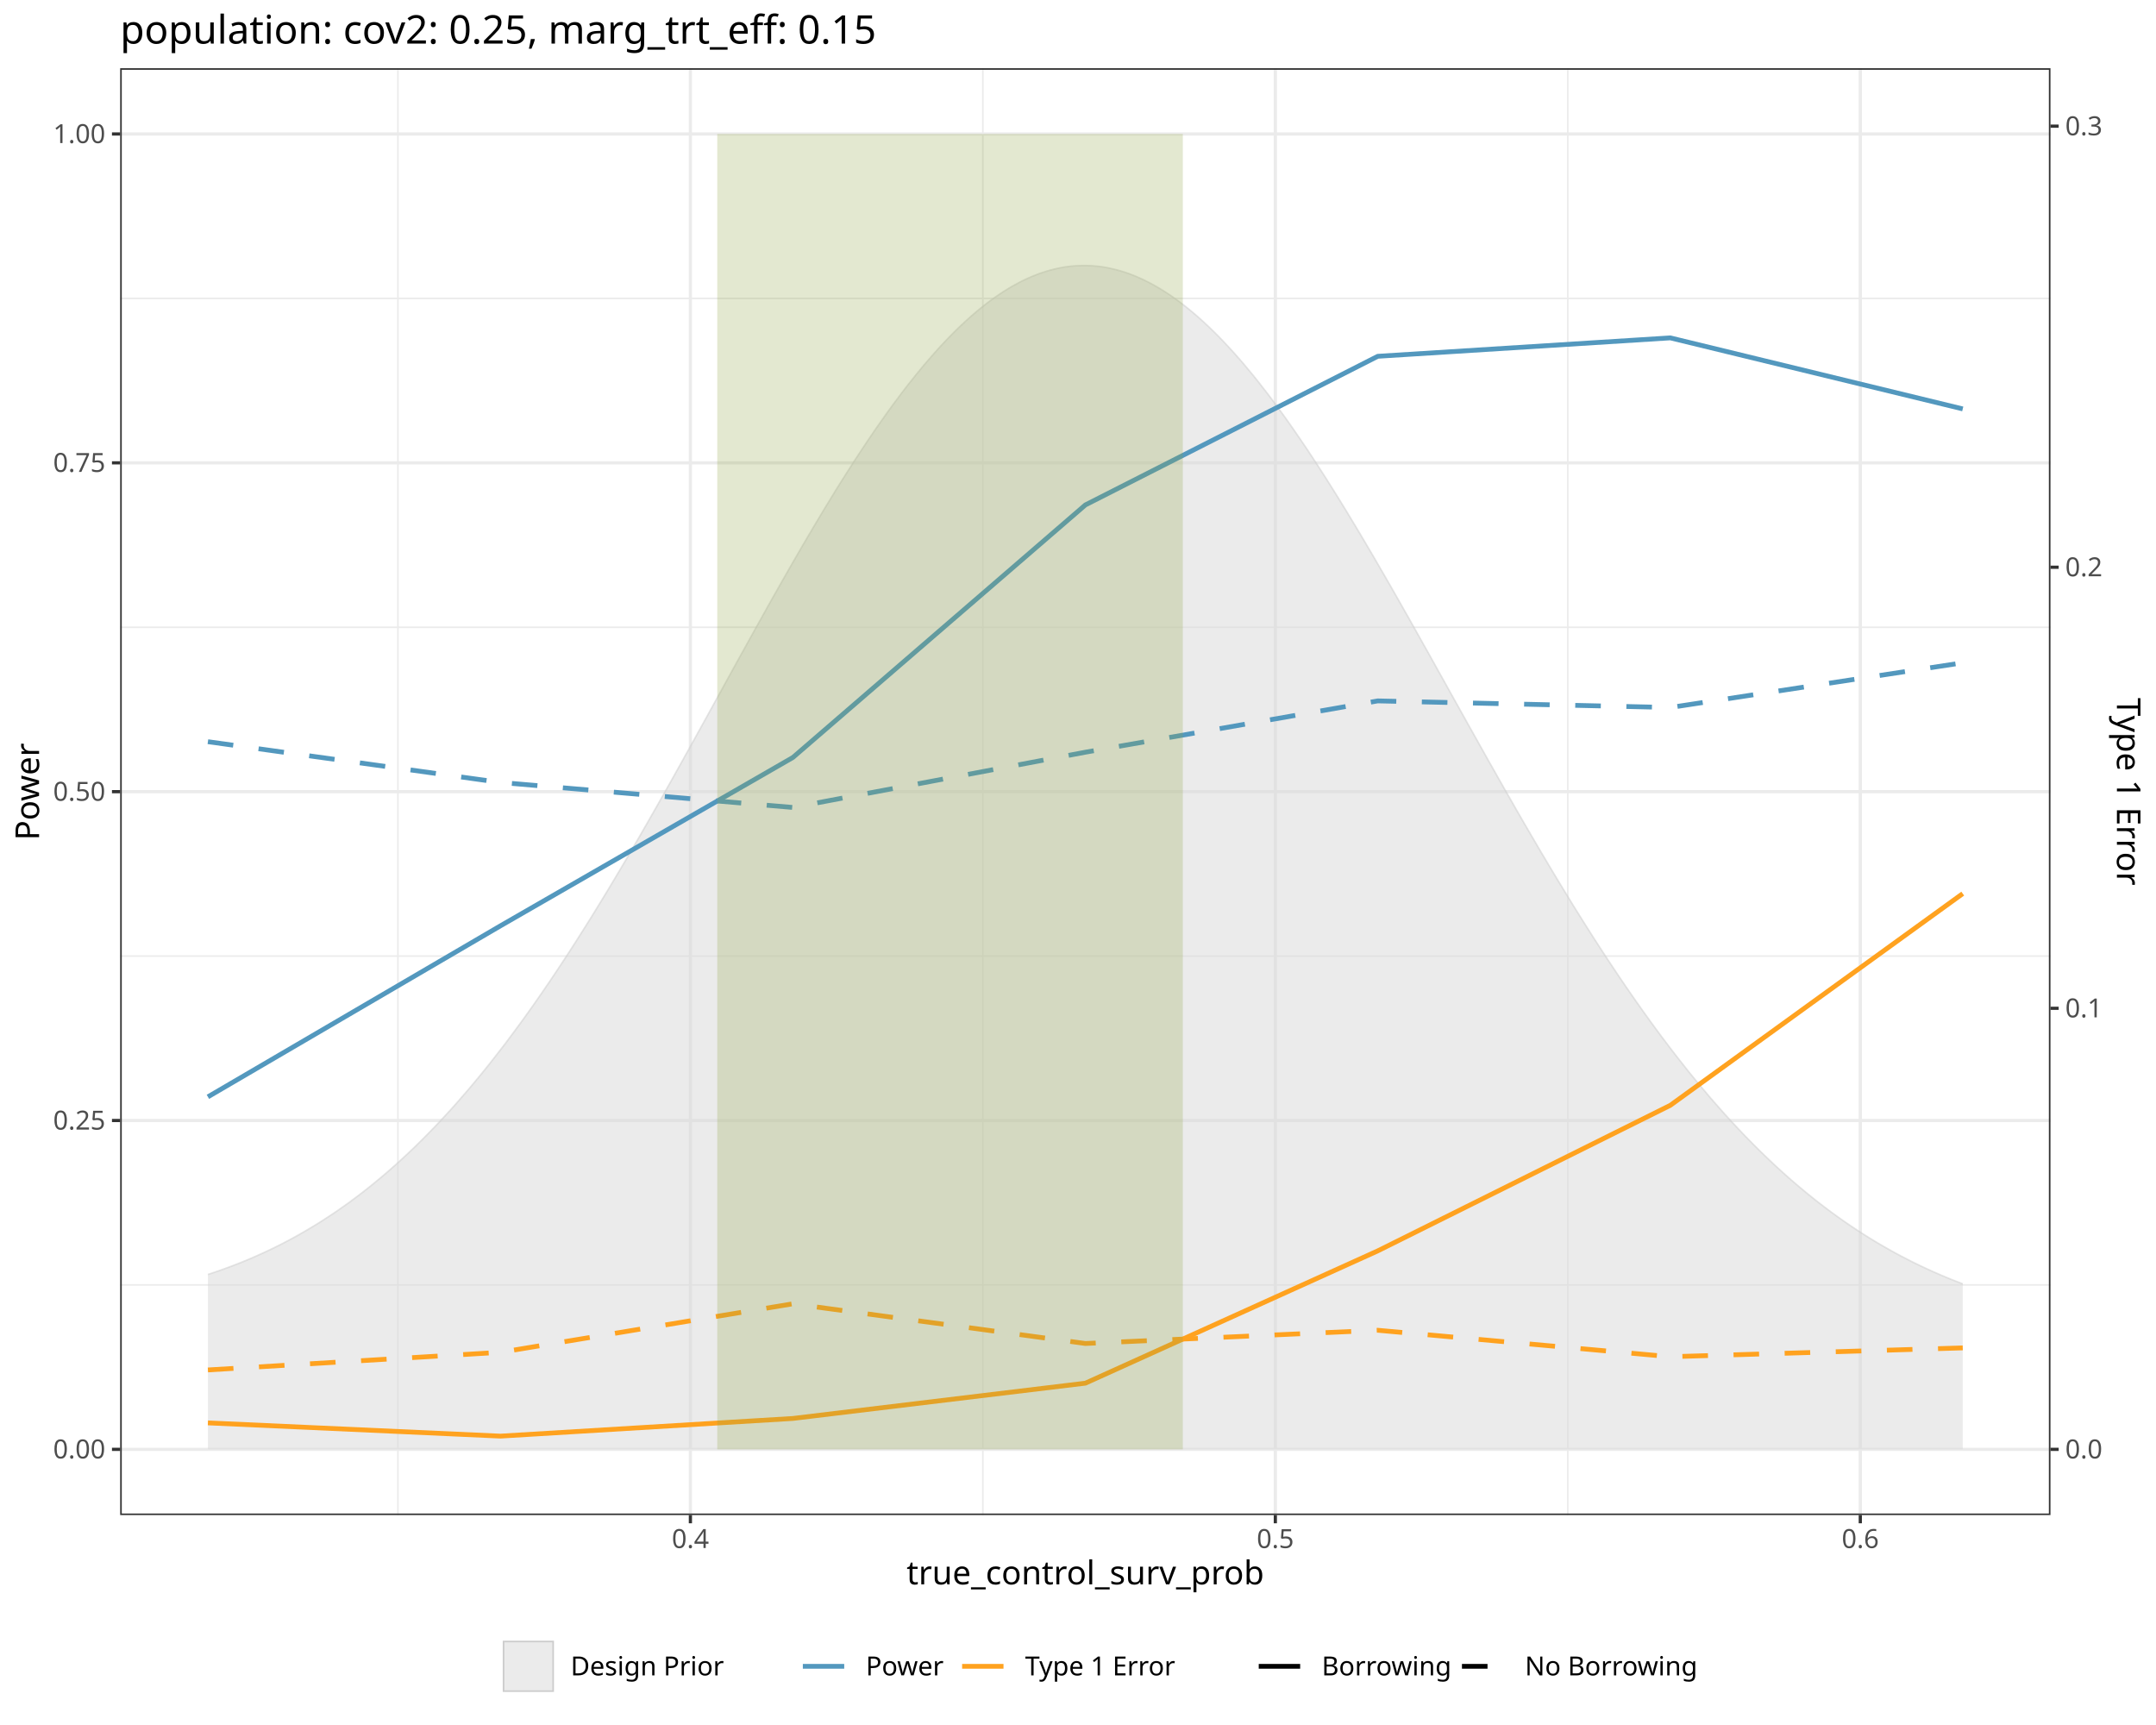
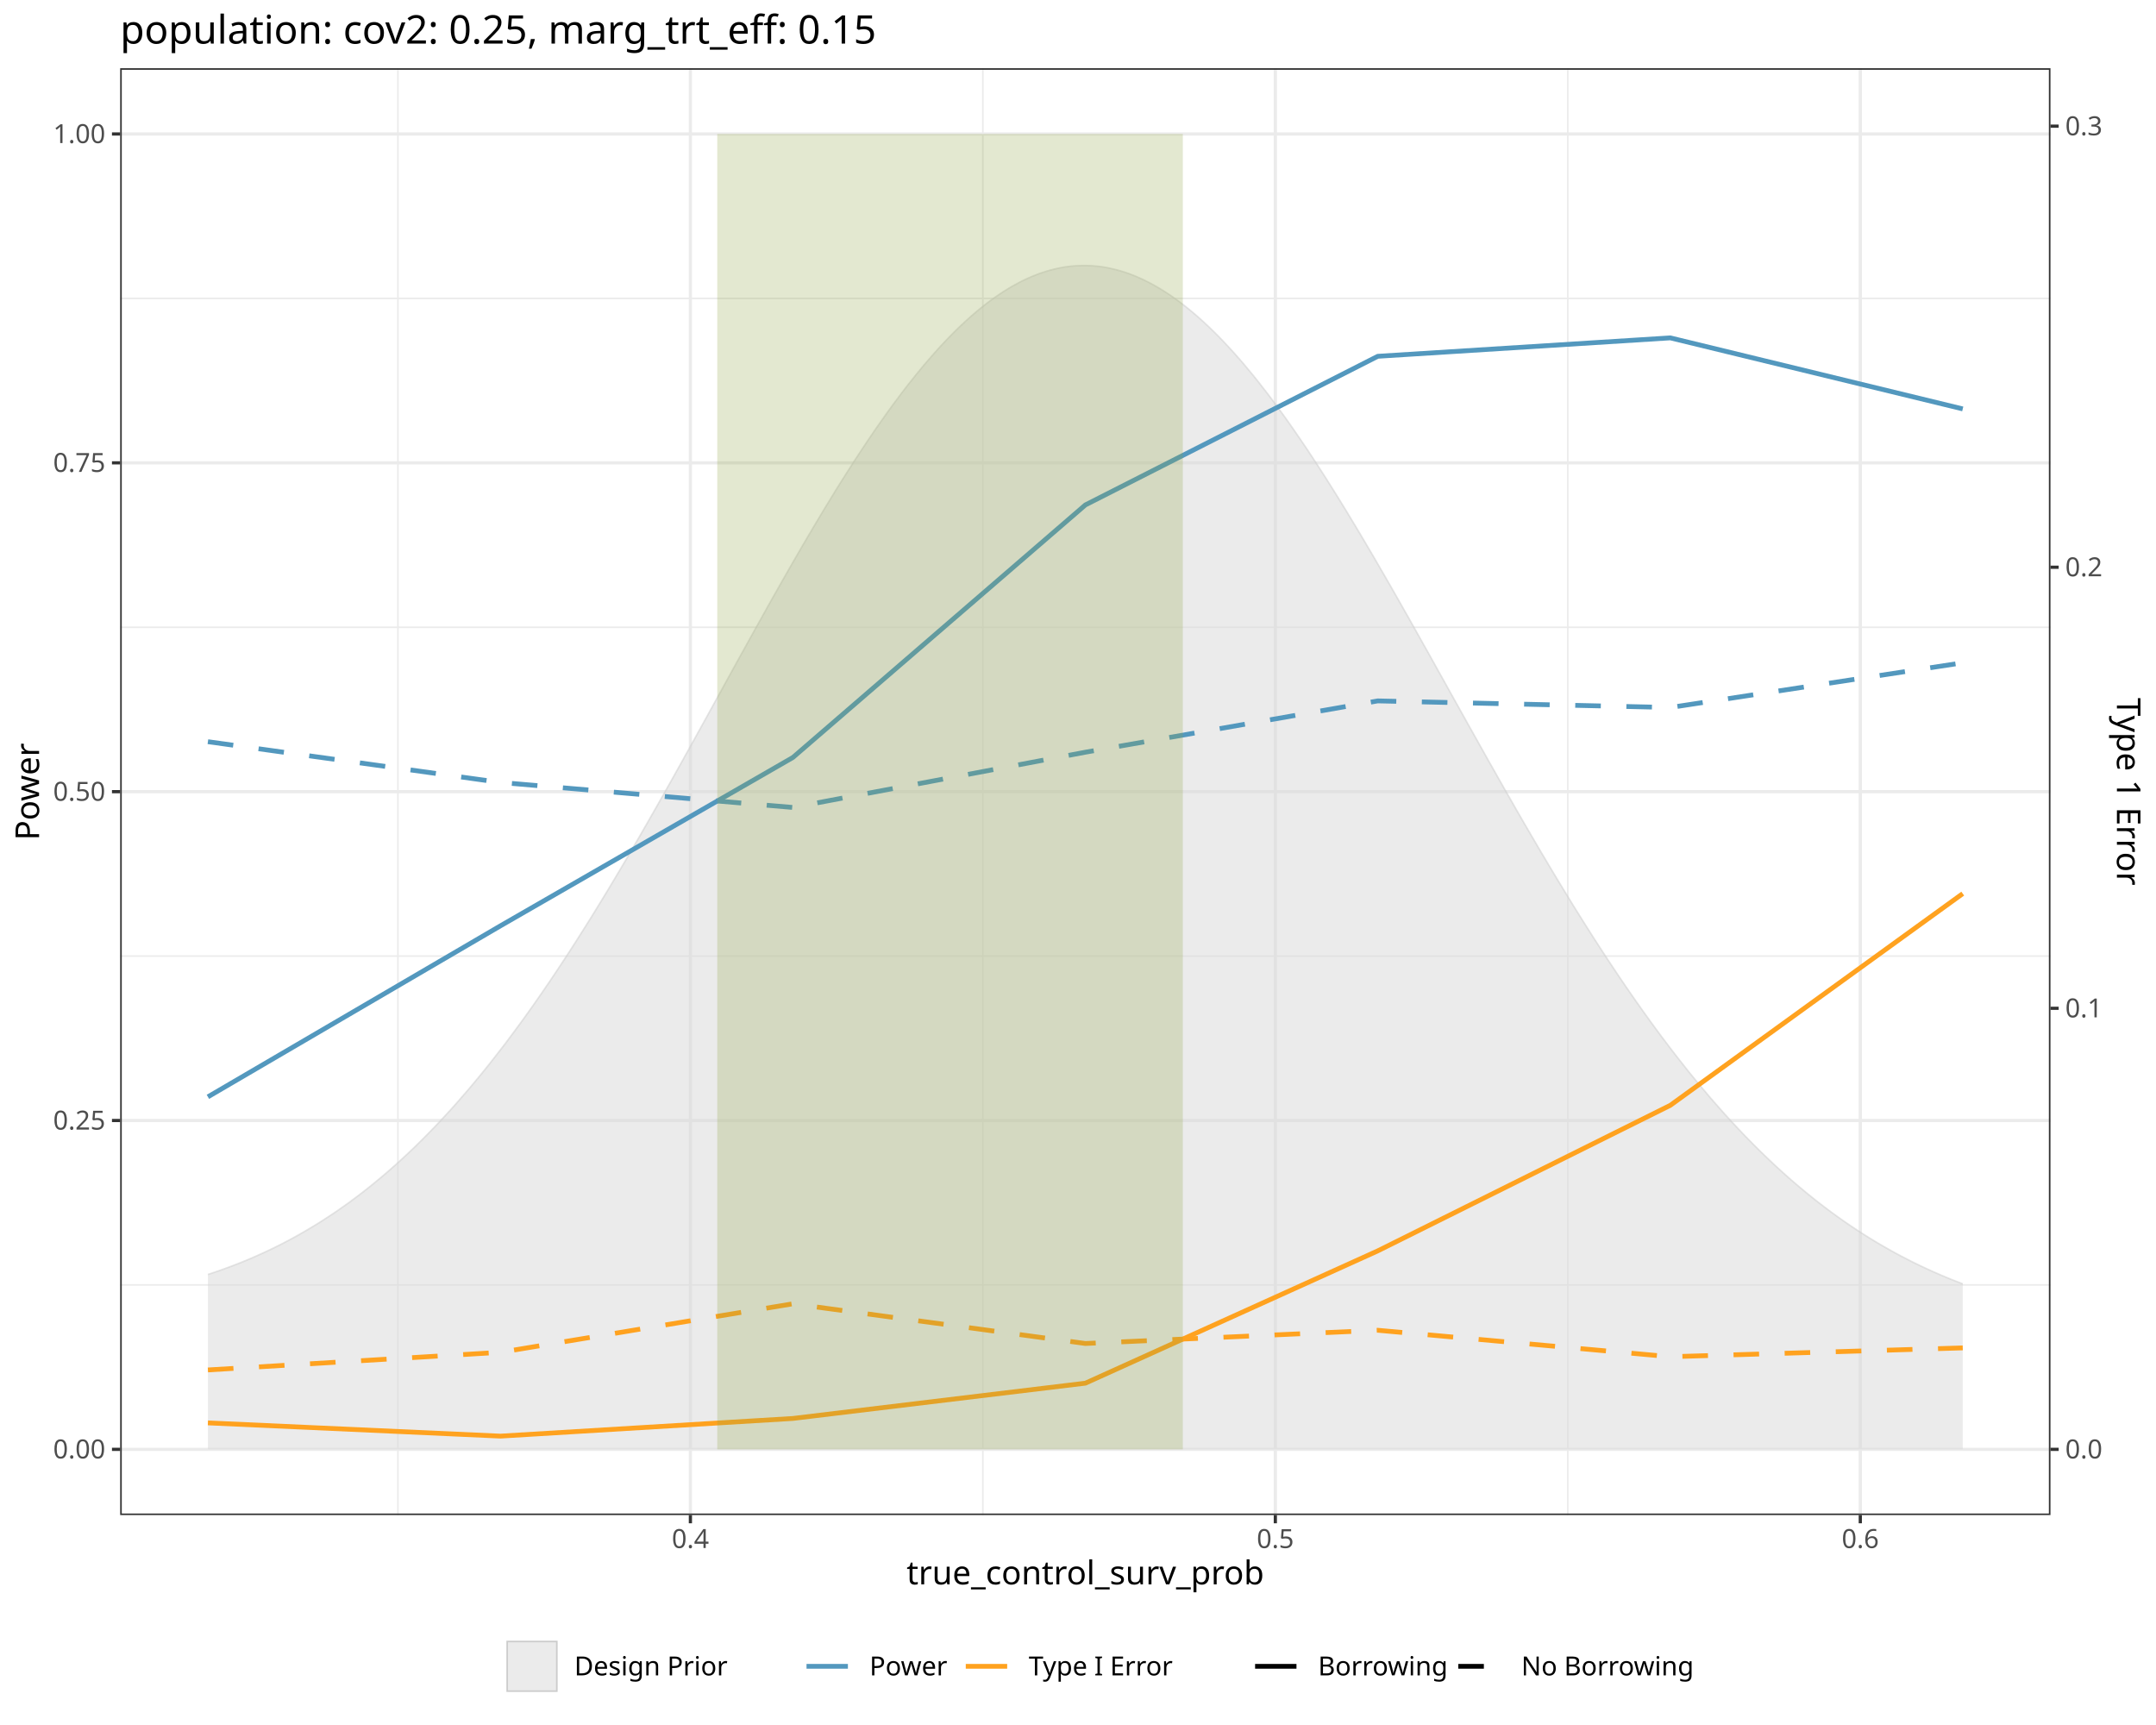
<svg xmlns="http://www.w3.org/2000/svg" class="svglite" data-engine-version="2.0" width="720.00pt" height="576.00pt" viewBox="0 0 720.00 576.00">
  <defs>
    <style type="text/css">
    .svglite line, .svglite polyline, .svglite polygon, .svglite path, .svglite rect, .svglite circle {
      fill: none;
      stroke: #000000;
      stroke-linecap: round;
      stroke-linejoin: round;
      stroke-miterlimit: 10.00;
    }
  </style>
  </defs>
  <rect width="100%" height="100%" style="stroke: none; fill: #FFFFFF;" />
  <defs>
    <clipPath id="cpMC4wMHw3MjAuMDB8MC4wMHw1NzYuMDA=">
      <rect x="0.00" y="0.00" width="720.00" height="576.00" />
    </clipPath>
  </defs>
  <g clip-path="url(#cpMC4wMHw3MjAuMDB8MC4wMHw1NzYuMDA=)">
    <rect x="0.00" y="0.00" width="720.00" height="576.00" style="stroke-width: 1.07; stroke: #FFFFFF; fill: #FFFFFF;" />
  </g>
  <defs>
    <clipPath id="cpNDAuMTN8Njg0Ljc2fDIyLjc4fDUwNS45MQ==">
      <rect x="40.13" y="22.78" width="644.63" height="483.13" />
    </clipPath>
  </defs>
  <g clip-path="url(#cpNDAuMTN8Njg0Ljc2fDIyLjc4fDUwNS45MQ==)">
    <rect x="40.13" y="22.78" width="644.63" height="483.13" style="stroke-width: 1.07; stroke: none; fill: #FFFFFF;" />
    <polyline points="40.13,429.05 684.76,429.05 " style="stroke-width: 0.53; stroke: #EBEBEB; stroke-linecap: butt;" />
    <polyline points="40.13,319.25 684.76,319.25 " style="stroke-width: 0.53; stroke: #EBEBEB; stroke-linecap: butt;" />
    <polyline points="40.13,209.45 684.76,209.45 " style="stroke-width: 0.53; stroke: #EBEBEB; stroke-linecap: butt;" />
    <polyline points="40.13,99.65 684.76,99.65 " style="stroke-width: 0.53; stroke: #EBEBEB; stroke-linecap: butt;" />
    <polyline points="132.89,505.91 132.89,22.78 " style="stroke-width: 0.53; stroke: #EBEBEB; stroke-linecap: butt;" />
    <polyline points="328.23,505.91 328.23,22.78 " style="stroke-width: 0.53; stroke: #EBEBEB; stroke-linecap: butt;" />
    <polyline points="523.57,505.91 523.57,22.78 " style="stroke-width: 0.53; stroke: #EBEBEB; stroke-linecap: butt;" />
    <polyline points="40.13,483.95 684.76,483.95 " style="stroke-width: 1.07; stroke: #EBEBEB; stroke-linecap: butt;" />
    <polyline points="40.13,374.15 684.76,374.15 " style="stroke-width: 1.07; stroke: #EBEBEB; stroke-linecap: butt;" />
    <polyline points="40.13,264.35 684.76,264.35 " style="stroke-width: 1.07; stroke: #EBEBEB; stroke-linecap: butt;" />
    <polyline points="40.13,154.55 684.76,154.55 " style="stroke-width: 1.07; stroke: #EBEBEB; stroke-linecap: butt;" />
    <polyline points="40.13,44.74 684.76,44.74 " style="stroke-width: 1.07; stroke: #EBEBEB; stroke-linecap: butt;" />
    <polyline points="230.56,505.91 230.56,22.78 " style="stroke-width: 1.07; stroke: #EBEBEB; stroke-linecap: butt;" />
    <polyline points="425.90,505.91 425.90,22.78 " style="stroke-width: 1.07; stroke: #EBEBEB; stroke-linecap: butt;" />
    <polyline points="621.25,505.91 621.25,22.78 " style="stroke-width: 1.07; stroke: #EBEBEB; stroke-linecap: butt;" />
    <polygon points="69.43,425.56 70.61,425.17 71.78,424.78 72.95,424.38 74.12,423.97 75.29,423.54 76.47,423.11 77.64,422.67 78.81,422.22 79.98,421.76 81.15,421.29 82.33,420.81 83.50,420.32 84.67,419.81 85.84,419.30 87.01,418.77 88.19,418.24 89.36,417.69 90.53,417.13 91.70,416.56 92.88,415.98 94.05,415.39 95.22,414.78 96.39,414.17 97.56,413.54 98.74,412.89 99.91,412.24 101.08,411.57 102.25,410.89 103.42,410.20 104.60,409.50 105.77,408.78 106.94,408.05 108.11,407.30 109.28,406.54 110.46,405.77 111.63,404.99 112.80,404.19 113.97,403.37 115.14,402.55 116.32,401.71 117.49,400.85 118.66,399.98 119.83,399.10 121.00,398.20 122.18,397.28 123.35,396.35 124.52,395.41 125.69,394.45 126.86,393.48 128.04,392.49 129.21,391.49 130.38,390.47 131.55,389.44 132.72,388.39 133.90,387.32 135.07,386.24 136.24,385.15 137.41,384.04 138.59,382.91 139.76,381.77 140.93,380.61 142.10,379.43 143.27,378.24 144.45,377.04 145.62,375.82 146.79,374.58 147.96,373.32 149.13,372.05 150.31,370.77 151.48,369.47 152.65,368.15 153.82,366.81 154.99,365.46 156.17,364.10 157.34,362.72 158.51,361.32 159.68,359.90 160.85,358.48 162.03,357.03 163.20,355.57 164.37,354.09 165.54,352.60 166.71,351.09 167.89,349.57 169.06,348.03 170.23,346.47 171.40,344.90 172.57,343.31 173.75,341.71 174.92,340.10 176.09,338.47 177.26,336.82 178.44,335.16 179.61,333.48 180.78,331.79 181.95,330.09 183.12,328.37 184.30,326.64 185.47,324.89 186.64,323.13 187.81,321.35 188.98,319.57 190.16,317.76 191.33,315.95 192.50,314.12 193.67,312.28 194.84,310.43 196.02,308.56 197.19,306.69 198.36,304.80 199.53,302.90 200.70,300.98 201.88,299.06 203.05,297.13 204.22,295.18 205.39,293.22 206.56,291.26 207.74,289.28 208.91,287.30 210.08,285.30 211.25,283.30 212.42,281.28 213.60,279.26 214.77,277.23 215.94,275.19 217.11,273.15 218.28,271.09 219.46,269.03 220.63,266.96 221.80,264.89 222.97,262.81 224.15,260.73 225.32,258.64 226.49,256.54 227.66,254.44 228.83,252.33 230.01,250.23 231.18,248.11 232.35,246.00 233.52,243.88 234.69,241.76 235.87,239.64 237.04,237.51 238.21,235.39 239.38,233.26 240.55,231.14 241.73,229.01 242.90,226.88 244.07,224.76 245.24,222.63 246.41,220.51 247.59,218.39 248.76,216.27 249.93,214.16 251.10,212.04 252.27,209.94 253.45,207.83 254.62,205.73 255.79,203.64 256.96,201.55 258.13,199.47 259.31,197.39 260.48,195.32 261.65,193.26 262.82,191.21 263.99,189.16 265.17,187.13 266.34,185.10 267.51,183.08 268.68,181.07 269.86,179.07 271.03,177.09 272.20,175.11 273.37,173.15 274.54,171.20 275.72,169.26 276.89,167.33 278.06,165.42 279.23,163.52 280.40,161.64 281.58,159.77 282.75,157.92 283.92,156.09 285.09,154.27 286.26,152.46 287.44,150.68 288.61,148.91 289.78,147.16 290.95,145.43 292.12,143.71 293.30,142.02 294.47,140.35 295.64,138.69 296.81,137.06 297.98,135.45 299.16,133.86 300.33,132.29 301.50,130.74 302.67,129.22 303.84,127.72 305.02,126.24 306.19,124.79 307.36,123.36 308.53,121.95 309.70,120.57 310.88,119.22 312.05,117.89 313.22,116.58 314.39,115.30 315.57,114.05 316.74,112.83 317.91,111.63 319.08,110.46 320.25,109.32 321.43,108.21 322.60,107.12 323.77,106.07 324.94,105.04 326.11,104.04 327.29,103.07 328.46,102.13 329.63,101.22 330.80,100.34 331.97,99.49 333.15,98.68 334.32,97.89 335.49,97.13 336.66,96.41 337.83,95.71 339.01,95.05 340.18,94.42 341.35,93.82 342.52,93.26 343.69,92.73 344.87,92.22 346.04,91.76 347.21,91.32 348.38,90.92 349.55,90.55 350.73,90.21 351.90,89.91 353.07,89.63 354.24,89.40 355.41,89.19 356.59,89.02 357.76,88.88 358.93,88.78 360.10,88.71 361.28,88.67 362.45,88.66 363.62,88.69 364.79,88.76 365.96,88.85 367.14,88.98 368.31,89.14 369.48,89.34 370.65,89.57 371.82,89.83 373.00,90.13 374.17,90.45 375.34,90.81 376.51,91.21 377.68,91.63 378.86,92.09 380.03,92.58 381.20,93.11 382.37,93.66 383.54,94.25 384.72,94.87 385.89,95.52 387.06,96.20 388.23,96.91 389.40,97.66 390.58,98.43 391.75,99.24 392.92,100.08 394.09,100.94 395.26,101.84 396.44,102.76 397.61,103.72 398.78,104.70 399.95,105.72 401.13,106.76 402.30,107.83 403.47,108.93 404.64,110.05 405.81,111.21 406.99,112.39 408.16,113.59 409.33,114.83 410.50,116.09 411.67,117.37 412.85,118.69 414.02,120.02 415.19,121.38 416.36,122.77 417.53,124.18 418.71,125.61 419.88,127.07 421.05,128.55 422.22,130.06 423.39,131.58 424.57,133.13 425.74,134.70 426.91,136.29 428.08,137.90 429.25,139.53 430.43,141.18 431.60,142.85 432.77,144.54 433.94,146.24 435.11,147.97 436.29,149.71 437.46,151.47 438.63,153.25 439.80,155.05 440.97,156.86 442.15,158.68 443.32,160.53 444.49,162.38 445.66,164.25 446.84,166.14 448.01,168.04 449.18,169.95 450.35,171.87 451.52,173.81 452.70,175.76 453.87,177.72 455.04,179.69 456.21,181.67 457.38,183.66 458.56,185.66 459.73,187.67 460.90,189.69 462.07,191.71 463.24,193.75 464.42,195.79 465.59,197.84 466.76,199.89 467.93,201.95 469.10,204.02 470.28,206.09 471.45,208.17 472.62,210.25 473.79,212.34 474.96,214.43 476.14,216.52 477.31,218.61 478.48,220.71 479.65,222.81 480.82,224.91 482.00,227.01 483.17,229.12 484.34,231.22 485.51,233.32 486.68,235.42 487.86,237.53 489.03,239.63 490.20,241.73 491.37,243.82 492.55,245.92 493.72,248.01 494.89,250.10 496.06,252.18 497.23,254.27 498.41,256.34 499.58,258.42 500.75,260.49 501.92,262.55 503.09,264.61 504.27,266.66 505.44,268.71 506.61,270.75 507.78,272.78 508.95,274.81 510.13,276.83 511.30,278.84 512.47,280.84 513.64,282.84 514.81,284.83 515.99,286.81 517.16,288.78 518.33,290.74 519.50,292.69 520.67,294.63 521.85,296.56 523.02,298.49 524.19,300.40 525.36,302.30 526.53,304.19 527.71,306.07 528.88,307.94 530.05,309.79 531.22,311.64 532.39,313.47 533.57,315.29 534.74,317.10 535.91,318.90 537.08,320.68 538.26,322.45 539.43,324.21 540.60,325.96 541.77,327.69 542.94,329.41 544.12,331.12 545.29,332.81 546.46,334.49 547.63,336.15 548.80,337.80 549.98,339.44 551.15,341.06 552.32,342.67 553.49,344.27 554.66,345.85 555.84,347.41 557.01,348.97 558.18,350.50 559.35,352.02 560.52,353.53 561.70,355.02 562.87,356.50 564.04,357.96 565.21,359.41 566.38,360.84 567.56,362.26 568.73,363.67 569.90,365.05 571.07,366.43 572.24,367.78 573.42,369.13 574.59,370.45 575.76,371.77 576.93,373.06 578.10,374.35 579.28,375.61 580.45,376.87 581.62,378.10 582.79,379.33 583.97,380.53 585.14,381.73 586.31,382.90 587.48,384.07 588.65,385.21 589.83,386.35 591.00,387.46 592.17,388.57 593.34,389.66 594.51,390.73 595.69,391.79 596.86,392.84 598.03,393.87 599.20,394.88 600.37,395.89 601.55,396.87 602.72,397.85 603.89,398.81 605.06,399.75 606.23,400.69 607.41,401.61 608.58,402.51 609.75,403.40 610.92,404.28 612.09,405.14 613.27,405.99 614.44,406.83 615.61,407.66 616.78,408.47 617.95,409.27 619.13,410.05 620.30,410.83 621.47,411.59 622.64,412.34 623.82,413.07 624.99,413.80 626.16,414.51 627.33,415.21 628.50,415.89 629.68,416.57 630.85,417.23 632.02,417.89 633.19,418.53 634.36,419.16 635.54,419.78 636.71,420.38 637.88,420.98 639.05,421.57 640.22,422.14 641.40,422.71 642.57,423.26 643.74,423.80 644.91,424.34 646.08,424.86 647.26,425.37 648.43,425.88 649.60,426.37 650.77,426.86 651.94,427.33 653.12,427.80 654.29,428.25 655.46,428.70 655.46,483.95 654.29,483.95 653.12,483.95 651.94,483.95 650.77,483.95 649.60,483.95 648.43,483.95 647.26,483.95 646.08,483.95 644.91,483.95 643.74,483.95 642.57,483.95 641.40,483.95 640.22,483.95 639.05,483.95 637.88,483.95 636.71,483.95 635.54,483.95 634.36,483.95 633.19,483.95 632.02,483.95 630.85,483.95 629.68,483.95 628.50,483.95 627.33,483.95 626.16,483.95 624.99,483.95 623.82,483.95 622.64,483.95 621.47,483.95 620.30,483.95 619.13,483.95 617.95,483.95 616.78,483.95 615.61,483.95 614.44,483.95 613.27,483.95 612.09,483.95 610.92,483.95 609.75,483.95 608.58,483.95 607.41,483.95 606.23,483.95 605.06,483.95 603.89,483.95 602.72,483.95 601.55,483.95 600.37,483.95 599.20,483.95 598.03,483.95 596.86,483.95 595.69,483.95 594.51,483.95 593.34,483.95 592.17,483.95 591.00,483.95 589.83,483.95 588.65,483.95 587.48,483.95 586.31,483.95 585.14,483.95 583.97,483.95 582.79,483.95 581.62,483.95 580.45,483.95 579.28,483.95 578.10,483.95 576.93,483.95 575.76,483.95 574.59,483.95 573.42,483.95 572.24,483.95 571.07,483.95 569.90,483.95 568.73,483.95 567.56,483.95 566.38,483.95 565.21,483.95 564.04,483.95 562.87,483.95 561.70,483.95 560.52,483.95 559.35,483.95 558.18,483.95 557.01,483.95 555.84,483.95 554.66,483.95 553.49,483.95 552.32,483.95 551.15,483.95 549.98,483.95 548.80,483.95 547.63,483.95 546.46,483.95 545.29,483.95 544.12,483.95 542.94,483.95 541.77,483.95 540.60,483.95 539.43,483.95 538.26,483.95 537.08,483.95 535.91,483.95 534.74,483.95 533.57,483.95 532.39,483.95 531.22,483.95 530.05,483.95 528.88,483.95 527.71,483.95 526.53,483.95 525.36,483.95 524.19,483.95 523.02,483.95 521.85,483.95 520.67,483.95 519.50,483.95 518.33,483.95 517.16,483.95 515.99,483.95 514.81,483.95 513.64,483.95 512.47,483.95 511.30,483.95 510.13,483.95 508.95,483.95 507.78,483.95 506.61,483.95 505.44,483.95 504.27,483.95 503.09,483.95 501.92,483.95 500.75,483.95 499.58,483.95 498.41,483.95 497.23,483.95 496.06,483.95 494.89,483.95 493.72,483.95 492.55,483.95 491.37,483.95 490.20,483.95 489.03,483.95 487.86,483.95 486.68,483.95 485.51,483.95 484.34,483.95 483.17,483.95 482.00,483.95 480.82,483.95 479.65,483.95 478.48,483.95 477.31,483.95 476.14,483.95 474.96,483.95 473.79,483.95 472.62,483.95 471.45,483.95 470.28,483.95 469.10,483.95 467.93,483.95 466.76,483.95 465.59,483.95 464.42,483.95 463.24,483.95 462.07,483.95 460.90,483.95 459.73,483.95 458.56,483.95 457.38,483.95 456.21,483.95 455.04,483.95 453.87,483.95 452.70,483.95 451.52,483.95 450.35,483.95 449.18,483.95 448.01,483.95 446.84,483.95 445.66,483.95 444.49,483.95 443.32,483.95 442.15,483.95 440.97,483.95 439.80,483.95 438.63,483.95 437.46,483.95 436.29,483.95 435.11,483.95 433.94,483.95 432.77,483.95 431.60,483.95 430.43,483.95 429.25,483.95 428.08,483.95 426.91,483.95 425.74,483.95 424.57,483.95 423.39,483.95 422.22,483.95 421.05,483.95 419.88,483.95 418.71,483.95 417.53,483.95 416.36,483.95 415.19,483.95 414.02,483.95 412.85,483.95 411.67,483.95 410.50,483.95 409.33,483.95 408.16,483.95 406.99,483.95 405.81,483.95 404.64,483.95 403.47,483.95 402.30,483.95 401.13,483.95 399.95,483.95 398.78,483.95 397.61,483.95 396.44,483.95 395.26,483.95 394.09,483.95 392.92,483.95 391.75,483.95 390.58,483.95 389.40,483.95 388.23,483.95 387.06,483.95 385.89,483.95 384.72,483.95 383.54,483.95 382.37,483.95 381.20,483.95 380.03,483.95 378.86,483.95 377.68,483.95 376.51,483.95 375.34,483.95 374.17,483.95 373.00,483.95 371.82,483.95 370.65,483.95 369.48,483.95 368.31,483.95 367.14,483.95 365.96,483.95 364.79,483.95 363.62,483.95 362.45,483.95 361.28,483.95 360.10,483.95 358.93,483.95 357.76,483.95 356.59,483.95 355.41,483.95 354.24,483.95 353.07,483.95 351.90,483.95 350.73,483.95 349.55,483.95 348.38,483.95 347.21,483.95 346.04,483.95 344.87,483.95 343.69,483.95 342.52,483.95 341.35,483.95 340.18,483.95 339.01,483.95 337.83,483.95 336.66,483.95 335.49,483.95 334.32,483.95 333.15,483.95 331.97,483.95 330.80,483.95 329.63,483.95 328.46,483.95 327.29,483.95 326.11,483.95 324.94,483.95 323.77,483.95 322.60,483.95 321.43,483.95 320.25,483.95 319.08,483.95 317.91,483.95 316.74,483.95 315.57,483.95 314.39,483.95 313.22,483.95 312.05,483.95 310.88,483.95 309.70,483.95 308.53,483.95 307.36,483.95 306.19,483.95 305.02,483.95 303.84,483.95 302.67,483.95 301.50,483.95 300.33,483.95 299.16,483.95 297.98,483.95 296.81,483.95 295.64,483.95 294.47,483.95 293.30,483.95 292.12,483.95 290.95,483.95 289.78,483.95 288.61,483.95 287.44,483.95 286.26,483.95 285.09,483.95 283.92,483.95 282.75,483.95 281.58,483.95 280.40,483.95 279.23,483.95 278.06,483.95 276.89,483.95 275.72,483.95 274.54,483.95 273.37,483.95 272.20,483.95 271.03,483.95 269.86,483.95 268.68,483.95 267.51,483.95 266.34,483.95 265.17,483.95 263.99,483.95 262.82,483.95 261.65,483.95 260.48,483.95 259.31,483.95 258.13,483.95 256.96,483.95 255.79,483.95 254.62,483.95 253.45,483.95 252.27,483.95 251.10,483.95 249.93,483.95 248.76,483.95 247.59,483.95 246.41,483.95 245.24,483.95 244.07,483.95 242.90,483.95 241.73,483.95 240.55,483.95 239.38,483.95 238.21,483.95 237.04,483.95 235.87,483.95 234.69,483.95 233.52,483.95 232.35,483.95 231.18,483.95 230.01,483.95 228.83,483.95 227.66,483.95 226.49,483.95 225.32,483.95 224.15,483.95 222.97,483.95 221.80,483.95 220.63,483.95 219.46,483.95 218.28,483.95 217.11,483.95 215.94,483.95 214.77,483.95 213.60,483.95 212.42,483.95 211.25,483.95 210.08,483.95 208.91,483.95 207.74,483.95 206.56,483.95 205.39,483.95 204.22,483.95 203.05,483.95 201.88,483.95 200.70,483.95 199.53,483.95 198.36,483.95 197.19,483.95 196.02,483.95 194.84,483.95 193.67,483.95 192.50,483.95 191.33,483.95 190.16,483.95 188.98,483.95 187.81,483.95 186.64,483.95 185.47,483.95 184.30,483.95 183.12,483.95 181.95,483.95 180.78,483.95 179.61,483.95 178.44,483.95 177.26,483.95 176.09,483.95 174.92,483.95 173.75,483.95 172.57,483.95 171.40,483.95 170.23,483.95 169.06,483.95 167.89,483.95 166.71,483.95 165.54,483.95 164.37,483.95 163.20,483.95 162.03,483.95 160.85,483.95 159.68,483.95 158.51,483.95 157.34,483.95 156.17,483.95 154.99,483.95 153.82,483.95 152.65,483.95 151.48,483.95 150.31,483.95 149.13,483.95 147.96,483.95 146.79,483.95 145.62,483.95 144.45,483.95 143.27,483.95 142.10,483.95 140.93,483.95 139.76,483.95 138.59,483.95 137.41,483.95 136.24,483.95 135.07,483.95 133.90,483.95 132.72,483.95 131.55,483.95 130.38,483.95 129.21,483.95 128.04,483.95 126.86,483.95 125.69,483.95 124.52,483.95 123.35,483.95 122.18,483.95 121.00,483.95 119.83,483.95 118.66,483.95 117.49,483.95 116.32,483.95 115.14,483.95 113.97,483.95 112.80,483.95 111.63,483.95 110.46,483.95 109.28,483.95 108.11,483.95 106.94,483.95 105.77,483.95 104.60,483.95 103.42,483.95 102.25,483.95 101.08,483.95 99.91,483.95 98.74,483.95 97.56,483.95 96.39,483.95 95.22,483.95 94.05,483.95 92.88,483.95 91.70,483.95 90.53,483.95 89.36,483.95 88.19,483.95 87.01,483.95 85.84,483.95 84.67,483.95 83.50,483.95 82.33,483.95 81.15,483.95 79.98,483.95 78.81,483.95 77.64,483.95 76.47,483.95 75.29,483.95 74.12,483.95 72.95,483.95 71.78,483.95 70.61,483.95 69.43,483.95 " style="stroke-width: 0.53; stroke: none; fill: #D9D9D9; fill-opacity: 0.50;" />
    <polyline points="69.43,425.56 70.61,425.17 71.78,424.78 72.95,424.38 74.12,423.97 75.29,423.54 76.47,423.11 77.64,422.67 78.81,422.22 79.98,421.76 81.15,421.29 82.33,420.81 83.50,420.32 84.67,419.81 85.84,419.30 87.01,418.77 88.19,418.24 89.36,417.69 90.53,417.13 91.70,416.56 92.88,415.98 94.05,415.39 95.22,414.78 96.39,414.17 97.56,413.54 98.74,412.89 99.91,412.24 101.08,411.57 102.25,410.89 103.42,410.20 104.60,409.50 105.77,408.78 106.94,408.05 108.11,407.30 109.28,406.54 110.46,405.77 111.63,404.99 112.80,404.19 113.97,403.37 115.14,402.55 116.32,401.71 117.49,400.85 118.66,399.98 119.83,399.10 121.00,398.20 122.18,397.28 123.35,396.35 124.52,395.41 125.69,394.45 126.86,393.48 128.04,392.49 129.21,391.49 130.38,390.47 131.55,389.44 132.72,388.39 133.90,387.32 135.07,386.24 136.24,385.15 137.41,384.04 138.59,382.91 139.76,381.77 140.93,380.61 142.10,379.43 143.27,378.24 144.45,377.04 145.62,375.82 146.79,374.58 147.96,373.32 149.13,372.05 150.31,370.77 151.48,369.47 152.65,368.15 153.82,366.81 154.99,365.46 156.17,364.10 157.34,362.72 158.51,361.32 159.68,359.90 160.85,358.48 162.03,357.03 163.20,355.57 164.37,354.09 165.54,352.60 166.71,351.09 167.89,349.57 169.06,348.03 170.23,346.47 171.40,344.90 172.57,343.31 173.75,341.71 174.92,340.10 176.09,338.47 177.26,336.82 178.44,335.16 179.61,333.48 180.78,331.79 181.95,330.09 183.12,328.37 184.30,326.64 185.47,324.89 186.64,323.13 187.81,321.35 188.98,319.57 190.16,317.76 191.33,315.95 192.50,314.12 193.67,312.28 194.84,310.43 196.02,308.56 197.19,306.69 198.36,304.80 199.53,302.90 200.70,300.98 201.88,299.06 203.05,297.13 204.22,295.18 205.39,293.22 206.56,291.26 207.74,289.28 208.91,287.30 210.08,285.30 211.25,283.30 212.42,281.28 213.60,279.26 214.77,277.23 215.94,275.19 217.11,273.15 218.28,271.09 219.46,269.03 220.63,266.96 221.80,264.89 222.97,262.81 224.15,260.73 225.32,258.64 226.49,256.54 227.66,254.44 228.83,252.33 230.01,250.23 231.18,248.11 232.35,246.00 233.52,243.88 234.69,241.76 235.87,239.64 237.04,237.51 238.21,235.39 239.38,233.26 240.55,231.14 241.73,229.01 242.90,226.88 244.07,224.76 245.24,222.63 246.41,220.51 247.59,218.39 248.76,216.27 249.93,214.16 251.10,212.04 252.27,209.94 253.45,207.83 254.62,205.73 255.79,203.64 256.96,201.55 258.13,199.47 259.31,197.39 260.48,195.32 261.65,193.26 262.82,191.21 263.99,189.16 265.17,187.13 266.34,185.10 267.51,183.08 268.68,181.07 269.86,179.07 271.03,177.09 272.20,175.11 273.37,173.15 274.54,171.20 275.72,169.26 276.89,167.33 278.06,165.42 279.23,163.52 280.40,161.64 281.58,159.77 282.75,157.92 283.92,156.09 285.09,154.27 286.26,152.46 287.44,150.68 288.61,148.91 289.78,147.16 290.95,145.43 292.12,143.71 293.30,142.02 294.47,140.35 295.64,138.69 296.81,137.06 297.98,135.45 299.16,133.86 300.33,132.29 301.50,130.74 302.67,129.22 303.84,127.72 305.02,126.24 306.19,124.79 307.36,123.36 308.53,121.95 309.70,120.57 310.88,119.22 312.05,117.89 313.22,116.58 314.39,115.30 315.57,114.05 316.74,112.83 317.91,111.63 319.08,110.46 320.25,109.32 321.43,108.21 322.60,107.12 323.77,106.07 324.94,105.04 326.11,104.04 327.29,103.07 328.46,102.13 329.63,101.22 330.80,100.34 331.97,99.49 333.15,98.68 334.32,97.89 335.49,97.13 336.66,96.41 337.83,95.71 339.01,95.05 340.18,94.42 341.35,93.82 342.52,93.26 343.69,92.73 344.87,92.22 346.04,91.76 347.21,91.32 348.38,90.92 349.55,90.55 350.73,90.21 351.90,89.91 353.07,89.63 354.24,89.40 355.41,89.19 356.59,89.02 357.76,88.88 358.93,88.78 360.10,88.71 361.28,88.67 362.45,88.66 363.62,88.69 364.79,88.76 365.96,88.85 367.14,88.98 368.31,89.14 369.48,89.34 370.65,89.57 371.82,89.83 373.00,90.13 374.17,90.45 375.34,90.81 376.51,91.21 377.68,91.63 378.86,92.09 380.03,92.58 381.20,93.11 382.37,93.66 383.54,94.25 384.72,94.87 385.89,95.52 387.06,96.20 388.23,96.91 389.40,97.66 390.58,98.43 391.75,99.24 392.92,100.08 394.09,100.94 395.26,101.84 396.44,102.76 397.61,103.72 398.78,104.70 399.95,105.72 401.13,106.76 402.30,107.83 403.47,108.93 404.64,110.05 405.81,111.21 406.99,112.39 408.16,113.59 409.33,114.83 410.50,116.09 411.67,117.37 412.85,118.69 414.02,120.02 415.19,121.38 416.36,122.77 417.53,124.18 418.71,125.61 419.88,127.07 421.05,128.55 422.22,130.06 423.39,131.58 424.57,133.13 425.74,134.70 426.91,136.29 428.08,137.90 429.25,139.53 430.43,141.18 431.60,142.85 432.77,144.54 433.94,146.24 435.11,147.97 436.29,149.71 437.46,151.47 438.63,153.25 439.80,155.05 440.97,156.86 442.15,158.68 443.32,160.53 444.49,162.38 445.66,164.25 446.84,166.14 448.01,168.04 449.18,169.95 450.35,171.87 451.52,173.81 452.70,175.76 453.87,177.72 455.04,179.69 456.21,181.67 457.38,183.66 458.56,185.66 459.73,187.67 460.90,189.69 462.07,191.71 463.24,193.75 464.42,195.79 465.59,197.84 466.76,199.89 467.93,201.95 469.10,204.02 470.28,206.09 471.45,208.17 472.62,210.25 473.79,212.34 474.96,214.43 476.14,216.52 477.31,218.61 478.48,220.71 479.65,222.81 480.82,224.91 482.00,227.01 483.17,229.12 484.34,231.22 485.51,233.32 486.68,235.42 487.86,237.53 489.03,239.63 490.20,241.73 491.37,243.82 492.55,245.92 493.72,248.01 494.89,250.10 496.06,252.18 497.23,254.27 498.41,256.34 499.58,258.42 500.75,260.49 501.92,262.55 503.09,264.61 504.27,266.66 505.44,268.71 506.61,270.75 507.78,272.78 508.95,274.81 510.13,276.83 511.30,278.84 512.47,280.84 513.64,282.84 514.81,284.83 515.99,286.81 517.16,288.78 518.33,290.74 519.50,292.69 520.67,294.63 521.85,296.56 523.02,298.49 524.19,300.40 525.36,302.30 526.53,304.19 527.71,306.07 528.88,307.94 530.05,309.79 531.22,311.64 532.39,313.47 533.57,315.29 534.74,317.10 535.91,318.90 537.08,320.68 538.26,322.45 539.43,324.21 540.60,325.96 541.77,327.69 542.94,329.41 544.12,331.12 545.29,332.81 546.46,334.49 547.63,336.15 548.80,337.80 549.98,339.44 551.15,341.06 552.32,342.67 553.49,344.27 554.66,345.85 555.84,347.41 557.01,348.97 558.18,350.50 559.35,352.02 560.52,353.53 561.70,355.02 562.87,356.50 564.04,357.96 565.21,359.41 566.38,360.84 567.56,362.26 568.73,363.67 569.90,365.05 571.07,366.43 572.24,367.78 573.42,369.13 574.59,370.45 575.76,371.77 576.93,373.06 578.10,374.35 579.28,375.61 580.45,376.87 581.62,378.10 582.79,379.33 583.97,380.53 585.14,381.73 586.31,382.90 587.48,384.07 588.65,385.21 589.83,386.35 591.00,387.46 592.17,388.57 593.34,389.66 594.51,390.73 595.69,391.79 596.86,392.84 598.03,393.87 599.20,394.88 600.37,395.89 601.55,396.87 602.72,397.85 603.89,398.81 605.06,399.75 606.23,400.69 607.41,401.61 608.58,402.51 609.75,403.40 610.92,404.28 612.09,405.14 613.27,405.99 614.44,406.83 615.61,407.66 616.78,408.47 617.95,409.27 619.13,410.05 620.30,410.83 621.47,411.59 622.64,412.34 623.82,413.07 624.99,413.80 626.16,414.51 627.33,415.21 628.50,415.89 629.68,416.57 630.85,417.23 632.02,417.89 633.19,418.53 634.36,419.16 635.54,419.78 636.71,420.38 637.88,420.98 639.05,421.57 640.22,422.14 641.40,422.71 642.57,423.26 643.74,423.80 644.91,424.34 646.08,424.86 647.26,425.37 648.43,425.88 649.60,426.37 650.77,426.86 651.94,427.33 653.12,427.80 654.29,428.25 655.46,428.70 " style="stroke-width: 0.53; stroke: #CCCCCC; stroke-opacity: 0.50; stroke-linecap: butt; stroke-linejoin: bevel;" />
    <polyline points="69.43,366.25 167.12,309.15 264.78,252.93 362.47,168.60 460.11,118.97 557.80,112.82 655.46,136.54 " style="stroke-width: 1.60; stroke: #5398BE; stroke-linecap: butt;" />
    <polyline points="69.43,475.12 167.12,479.54 264.78,473.64 362.47,461.86 460.11,417.68 557.80,369.08 655.46,298.39 " style="stroke-width: 1.60; stroke: #FFA21F; stroke-linecap: butt;" />
    <polyline points="69.43,247.66 167.12,261.27 264.78,269.62 362.47,251.17 460.11,234.04 557.80,236.24 655.46,221.31 " style="stroke-width: 1.60; stroke: #5398BE; stroke-dasharray: 8.54,8.54; stroke-linecap: butt;" />
    <polyline points="69.43,457.44 167.12,451.55 264.78,435.35 362.47,448.61 460.11,444.19 557.80,453.03 655.46,450.08 " style="stroke-width: 1.60; stroke: #FFA21F; stroke-dasharray: 8.54,8.54; stroke-linecap: butt;" />
    <rect x="239.53" y="44.74" width="155.48" height="439.21" style="stroke-width: 1.07; stroke: none; stroke-linecap: butt; stroke-linejoin: miter; fill: #93A646; fill-opacity: 0.25;" />
    <rect x="40.13" y="22.78" width="644.63" height="483.13" style="stroke-width: 1.07; stroke: #333333;" />
  </g>
  <g clip-path="url(#cpMC4wMHw3MjAuMDB8MC4wMHw1NzYuMDA=)">
    <text x="35.20" y="486.98" text-anchor="end" style="font-size: 8.80px; fill: #4D4D4D; font-family: sans;" textLength="17.13px" lengthAdjust="spacingAndGlyphs">0.00</text>
    <text x="35.20" y="377.18" text-anchor="end" style="font-size: 8.80px; fill: #4D4D4D; font-family: sans;" textLength="17.13px" lengthAdjust="spacingAndGlyphs">0.25</text>
    <text x="35.20" y="267.38" text-anchor="end" style="font-size: 8.80px; fill: #4D4D4D; font-family: sans;" textLength="17.13px" lengthAdjust="spacingAndGlyphs">0.50</text>
    <text x="35.20" y="157.57" text-anchor="end" style="font-size: 8.80px; fill: #4D4D4D; font-family: sans;" textLength="17.13px" lengthAdjust="spacingAndGlyphs">0.75</text>
    <text x="35.20" y="47.77" text-anchor="end" style="font-size: 8.80px; fill: #4D4D4D; font-family: sans;" textLength="17.13px" lengthAdjust="spacingAndGlyphs">1.00</text>
    <polyline points="37.39,483.95 40.13,483.95 " style="stroke-width: 1.07; stroke: #333333; stroke-linecap: butt;" />
    <polyline points="37.39,374.15 40.13,374.15 " style="stroke-width: 1.07; stroke: #333333; stroke-linecap: butt;" />
    <polyline points="37.39,264.35 40.13,264.35 " style="stroke-width: 1.07; stroke: #333333; stroke-linecap: butt;" />
    <polyline points="37.39,154.55 40.13,154.55 " style="stroke-width: 1.07; stroke: #333333; stroke-linecap: butt;" />
    <polyline points="37.39,44.74 40.13,44.74 " style="stroke-width: 1.07; stroke: #333333; stroke-linecap: butt;" />
    <polyline points="687.50,483.95 684.76,483.95 " style="stroke-width: 1.07; stroke: #333333; stroke-linecap: butt;" />
    <polyline points="687.50,336.68 684.76,336.68 " style="stroke-width: 1.07; stroke: #333333; stroke-linecap: butt;" />
    <polyline points="687.50,189.40 684.76,189.40 " style="stroke-width: 1.07; stroke: #333333; stroke-linecap: butt;" />
    <polyline points="687.50,42.13 684.76,42.13 " style="stroke-width: 1.07; stroke: #333333; stroke-linecap: butt;" />
    <text x="689.69" y="486.98" style="font-size: 8.80px; fill: #4D4D4D; font-family: sans;" textLength="12.23px" lengthAdjust="spacingAndGlyphs">0.0</text>
    <text x="689.69" y="339.71" style="font-size: 8.80px; fill: #4D4D4D; font-family: sans;" textLength="12.23px" lengthAdjust="spacingAndGlyphs">0.1</text>
    <text x="689.69" y="192.43" style="font-size: 8.80px; fill: #4D4D4D; font-family: sans;" textLength="12.23px" lengthAdjust="spacingAndGlyphs">0.2</text>
    <text x="689.69" y="45.16" style="font-size: 8.80px; fill: #4D4D4D; font-family: sans;" textLength="12.23px" lengthAdjust="spacingAndGlyphs">0.3</text>
    <polyline points="230.56,508.65 230.56,505.91 " style="stroke-width: 1.07; stroke: #333333; stroke-linecap: butt;" />
    <polyline points="425.90,508.65 425.90,505.91 " style="stroke-width: 1.07; stroke: #333333; stroke-linecap: butt;" />
    <polyline points="621.25,508.65 621.25,505.91 " style="stroke-width: 1.07; stroke: #333333; stroke-linecap: butt;" />
    <text x="230.56" y="516.90" text-anchor="middle" style="font-size: 8.80px; fill: #4D4D4D; font-family: sans;" textLength="12.23px" lengthAdjust="spacingAndGlyphs">0.4</text>
    <text x="425.90" y="516.90" text-anchor="middle" style="font-size: 8.80px; fill: #4D4D4D; font-family: sans;" textLength="12.23px" lengthAdjust="spacingAndGlyphs">0.5</text>
    <text x="621.25" y="516.90" text-anchor="middle" style="font-size: 8.80px; fill: #4D4D4D; font-family: sans;" textLength="12.23px" lengthAdjust="spacingAndGlyphs">0.6</text>
    <text x="362.45" y="529.04" text-anchor="middle" style="font-size: 11.00px; font-family: sans;" textLength="113.14px" lengthAdjust="spacingAndGlyphs">true_control_surv_prob</text>
    <text transform="translate(13.05,264.35) rotate(-90)" text-anchor="middle" style="font-size: 11.00px; font-family: sans;" textLength="31.19px" lengthAdjust="spacingAndGlyphs">Power</text>
    <text transform="translate(706.95,264.35) rotate(90)" text-anchor="middle" style="font-size: 11.00px; font-family: sans;" textLength="61.14px" lengthAdjust="spacingAndGlyphs">Type 1 Error</text>
-     <rect x="156.84" y="542.28" width="87.62" height="28.24" style="stroke-width: 1.07; stroke: none; fill: #FFFFFF;" />
-     <rect x="167.80" y="547.76" width="17.28" height="17.28" style="stroke-width: 1.07; stroke: none; fill: #FFFFFF;" />
-     <rect x="168.16" y="548.12" width="16.57" height="16.57" style="stroke-width: 0.53; stroke: #CCCCCC; stroke-linecap: butt; stroke-linejoin: miter; fill: #D9D9D9; fill-opacity: 0.50;" />
-     <text x="190.56" y="559.43" style="font-size: 8.80px; font-family: sans;" textLength="48.42px" lengthAdjust="spacingAndGlyphs">Design Prior</text>
-     <rect x="255.42" y="542.28" width="141.29" height="28.24" style="stroke-width: 1.07; stroke: none; fill: #FFFFFF;" />
-     <rect x="266.38" y="547.76" width="17.28" height="17.28" style="stroke-width: 1.07; stroke: none; fill: #FFFFFF;" />
-     <line x1="268.11" y1="556.40" x2="281.93" y2="556.40" style="stroke-width: 1.60; stroke: #5398BE; stroke-linecap: butt;" />
-     <rect x="319.57" y="547.76" width="17.28" height="17.28" style="stroke-width: 1.07; stroke: none; fill: #FFFFFF;" />
-     <line x1="321.30" y1="556.40" x2="335.12" y2="556.40" style="stroke-width: 1.60; stroke: #FFA21F; stroke-linecap: butt;" />
-     <text x="289.14" y="559.43" style="font-size: 8.80px; font-family: sans;" textLength="24.95px" lengthAdjust="spacingAndGlyphs">Power</text>
-     <text x="342.33" y="559.43" style="font-size: 8.80px; font-family: sans;" textLength="48.91px" lengthAdjust="spacingAndGlyphs">Type 1 Error</text>
-     <rect x="407.68" y="542.28" width="160.38" height="28.24" style="stroke-width: 1.07; stroke: none; fill: #FFFFFF;" />
-     <rect x="418.63" y="547.76" width="17.28" height="17.28" style="stroke-width: 1.07; stroke: none; fill: #FFFFFF;" />
-     <line x1="420.36" y1="556.40" x2="434.19" y2="556.40" style="stroke-width: 1.60; stroke-linecap: butt;" />
-     <rect x="486.49" y="547.76" width="17.28" height="17.28" style="stroke-width: 1.07; stroke: none; fill: #FFFFFF;" />
-     <line x1="488.22" y1="556.40" x2="502.05" y2="556.40" style="stroke-width: 1.60; stroke-dasharray: 8.54,8.54; stroke-linecap: butt;" />
-     <text x="441.39" y="559.43" style="font-size: 8.80px; font-family: sans;" textLength="39.62px" lengthAdjust="spacingAndGlyphs">Borrowing</text>
-     <text x="509.25" y="559.43" style="font-size: 8.80px; font-family: sans;" textLength="53.32px" lengthAdjust="spacingAndGlyphs">No Borrowing</text>
+     <rect x="158.07" y="542.28" width="87.62" height="28.24" style="stroke-width: 1.07; stroke: none; fill: #FFFFFF;" />
+     <rect x="169.03" y="547.76" width="17.28" height="17.28" style="stroke-width: 1.07; stroke: none; fill: #FFFFFF;" />
+     <rect x="169.38" y="548.12" width="16.57" height="16.57" style="stroke-width: 0.53; stroke: #CCCCCC; stroke-linecap: butt; stroke-linejoin: miter; fill: #D9D9D9; fill-opacity: 0.50;" />
+     <text x="191.79" y="559.43" style="font-size: 8.80px; font-family: sans;" textLength="48.42px" lengthAdjust="spacingAndGlyphs">Design Prior</text>
+     <rect x="256.65" y="542.28" width="138.84" height="28.24" style="stroke-width: 1.07; stroke: none; fill: #FFFFFF;" />
+     <rect x="267.61" y="547.76" width="17.28" height="17.28" style="stroke-width: 1.07; stroke: none; fill: #FFFFFF;" />
+     <line x1="269.34" y1="556.40" x2="283.16" y2="556.40" style="stroke-width: 1.60; stroke: #5398BE; stroke-linecap: butt;" />
+     <rect x="320.79" y="547.76" width="17.28" height="17.28" style="stroke-width: 1.07; stroke: none; fill: #FFFFFF;" />
+     <line x1="322.52" y1="556.40" x2="336.35" y2="556.40" style="stroke-width: 1.60; stroke: #FFA21F; stroke-linecap: butt;" />
+     <text x="290.37" y="559.43" style="font-size: 8.80px; font-family: sans;" textLength="24.95px" lengthAdjust="spacingAndGlyphs">Power</text>
+     <text x="343.55" y="559.43" style="font-size: 8.80px; font-family: sans;" textLength="46.46px" lengthAdjust="spacingAndGlyphs">Type I Error</text>
+     <rect x="406.45" y="542.28" width="160.38" height="28.24" style="stroke-width: 1.07; stroke: none; fill: #FFFFFF;" />
+     <rect x="417.41" y="547.76" width="17.28" height="17.28" style="stroke-width: 1.07; stroke: none; fill: #FFFFFF;" />
+     <line x1="419.14" y1="556.40" x2="432.96" y2="556.40" style="stroke-width: 1.60; stroke-linecap: butt;" />
+     <rect x="485.27" y="547.76" width="17.28" height="17.28" style="stroke-width: 1.07; stroke: none; fill: #FFFFFF;" />
+     <line x1="487.00" y1="556.40" x2="500.82" y2="556.40" style="stroke-width: 1.60; stroke-dasharray: 8.54,8.54; stroke-linecap: butt;" />
+     <text x="440.17" y="559.43" style="font-size: 8.80px; font-family: sans;" textLength="39.62px" lengthAdjust="spacingAndGlyphs">Borrowing</text>
+     <text x="508.03" y="559.43" style="font-size: 8.80px; font-family: sans;" textLength="53.32px" lengthAdjust="spacingAndGlyphs">No Borrowing</text>
    <text x="40.13" y="14.56" style="font-size: 13.20px; font-family: sans;" textLength="240.70px" lengthAdjust="spacingAndGlyphs">population: cov2: 0.25, marg_trt_eff: 0.15</text>
  </g>
</svg>
